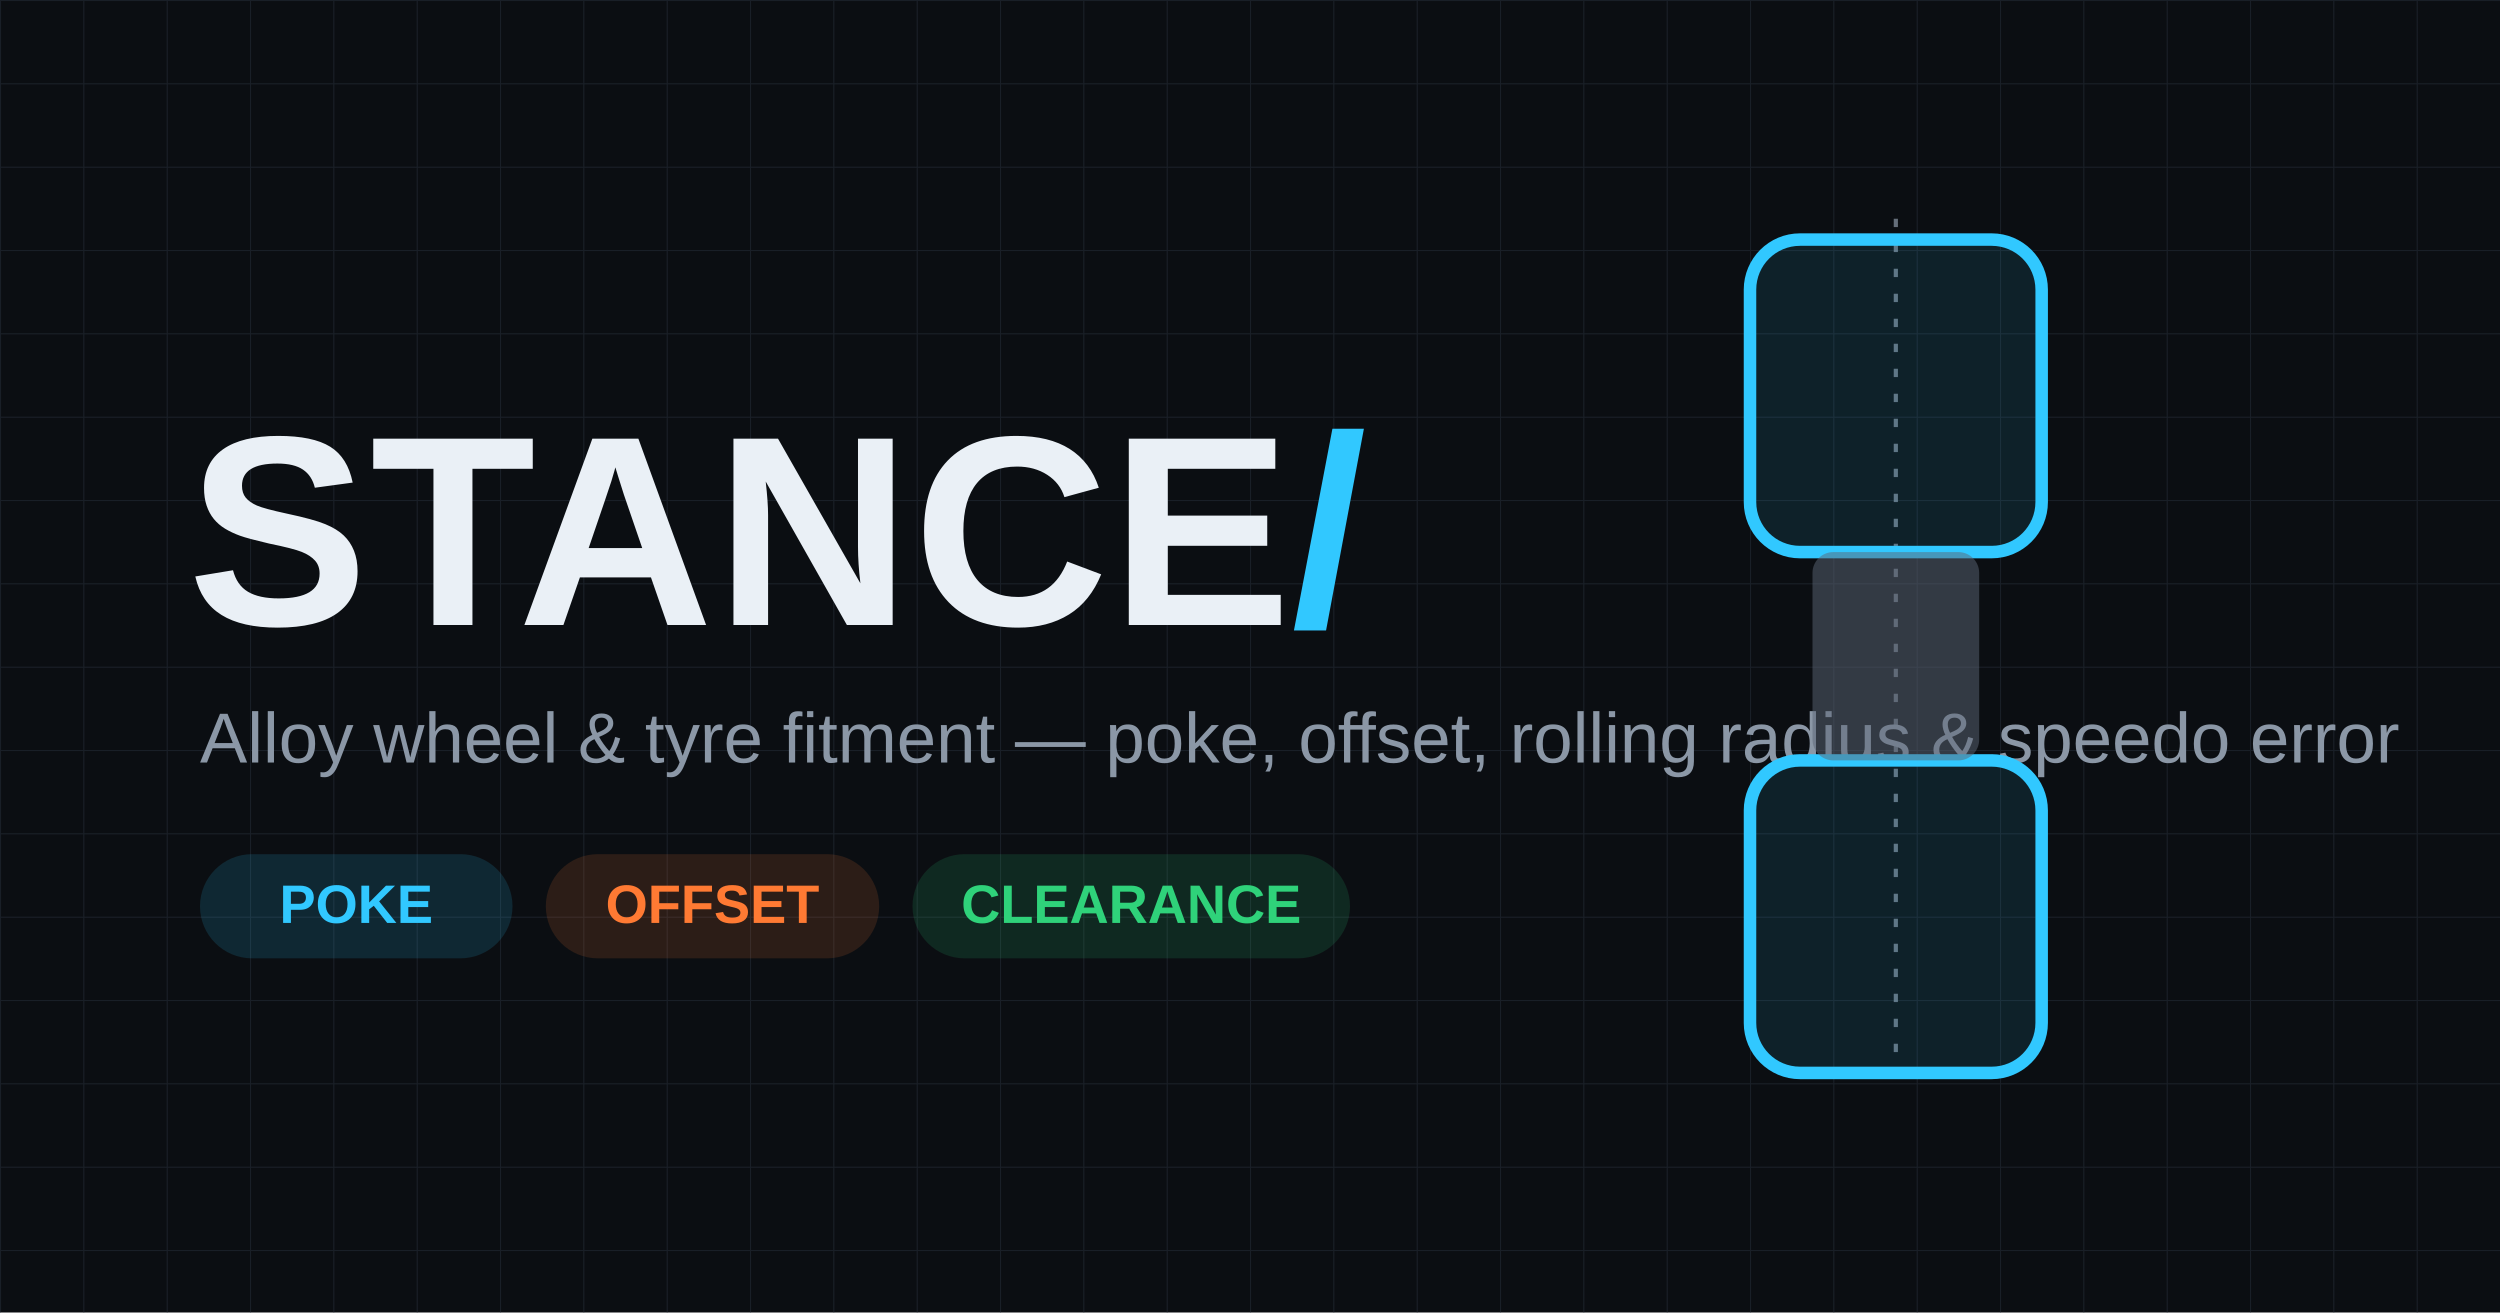
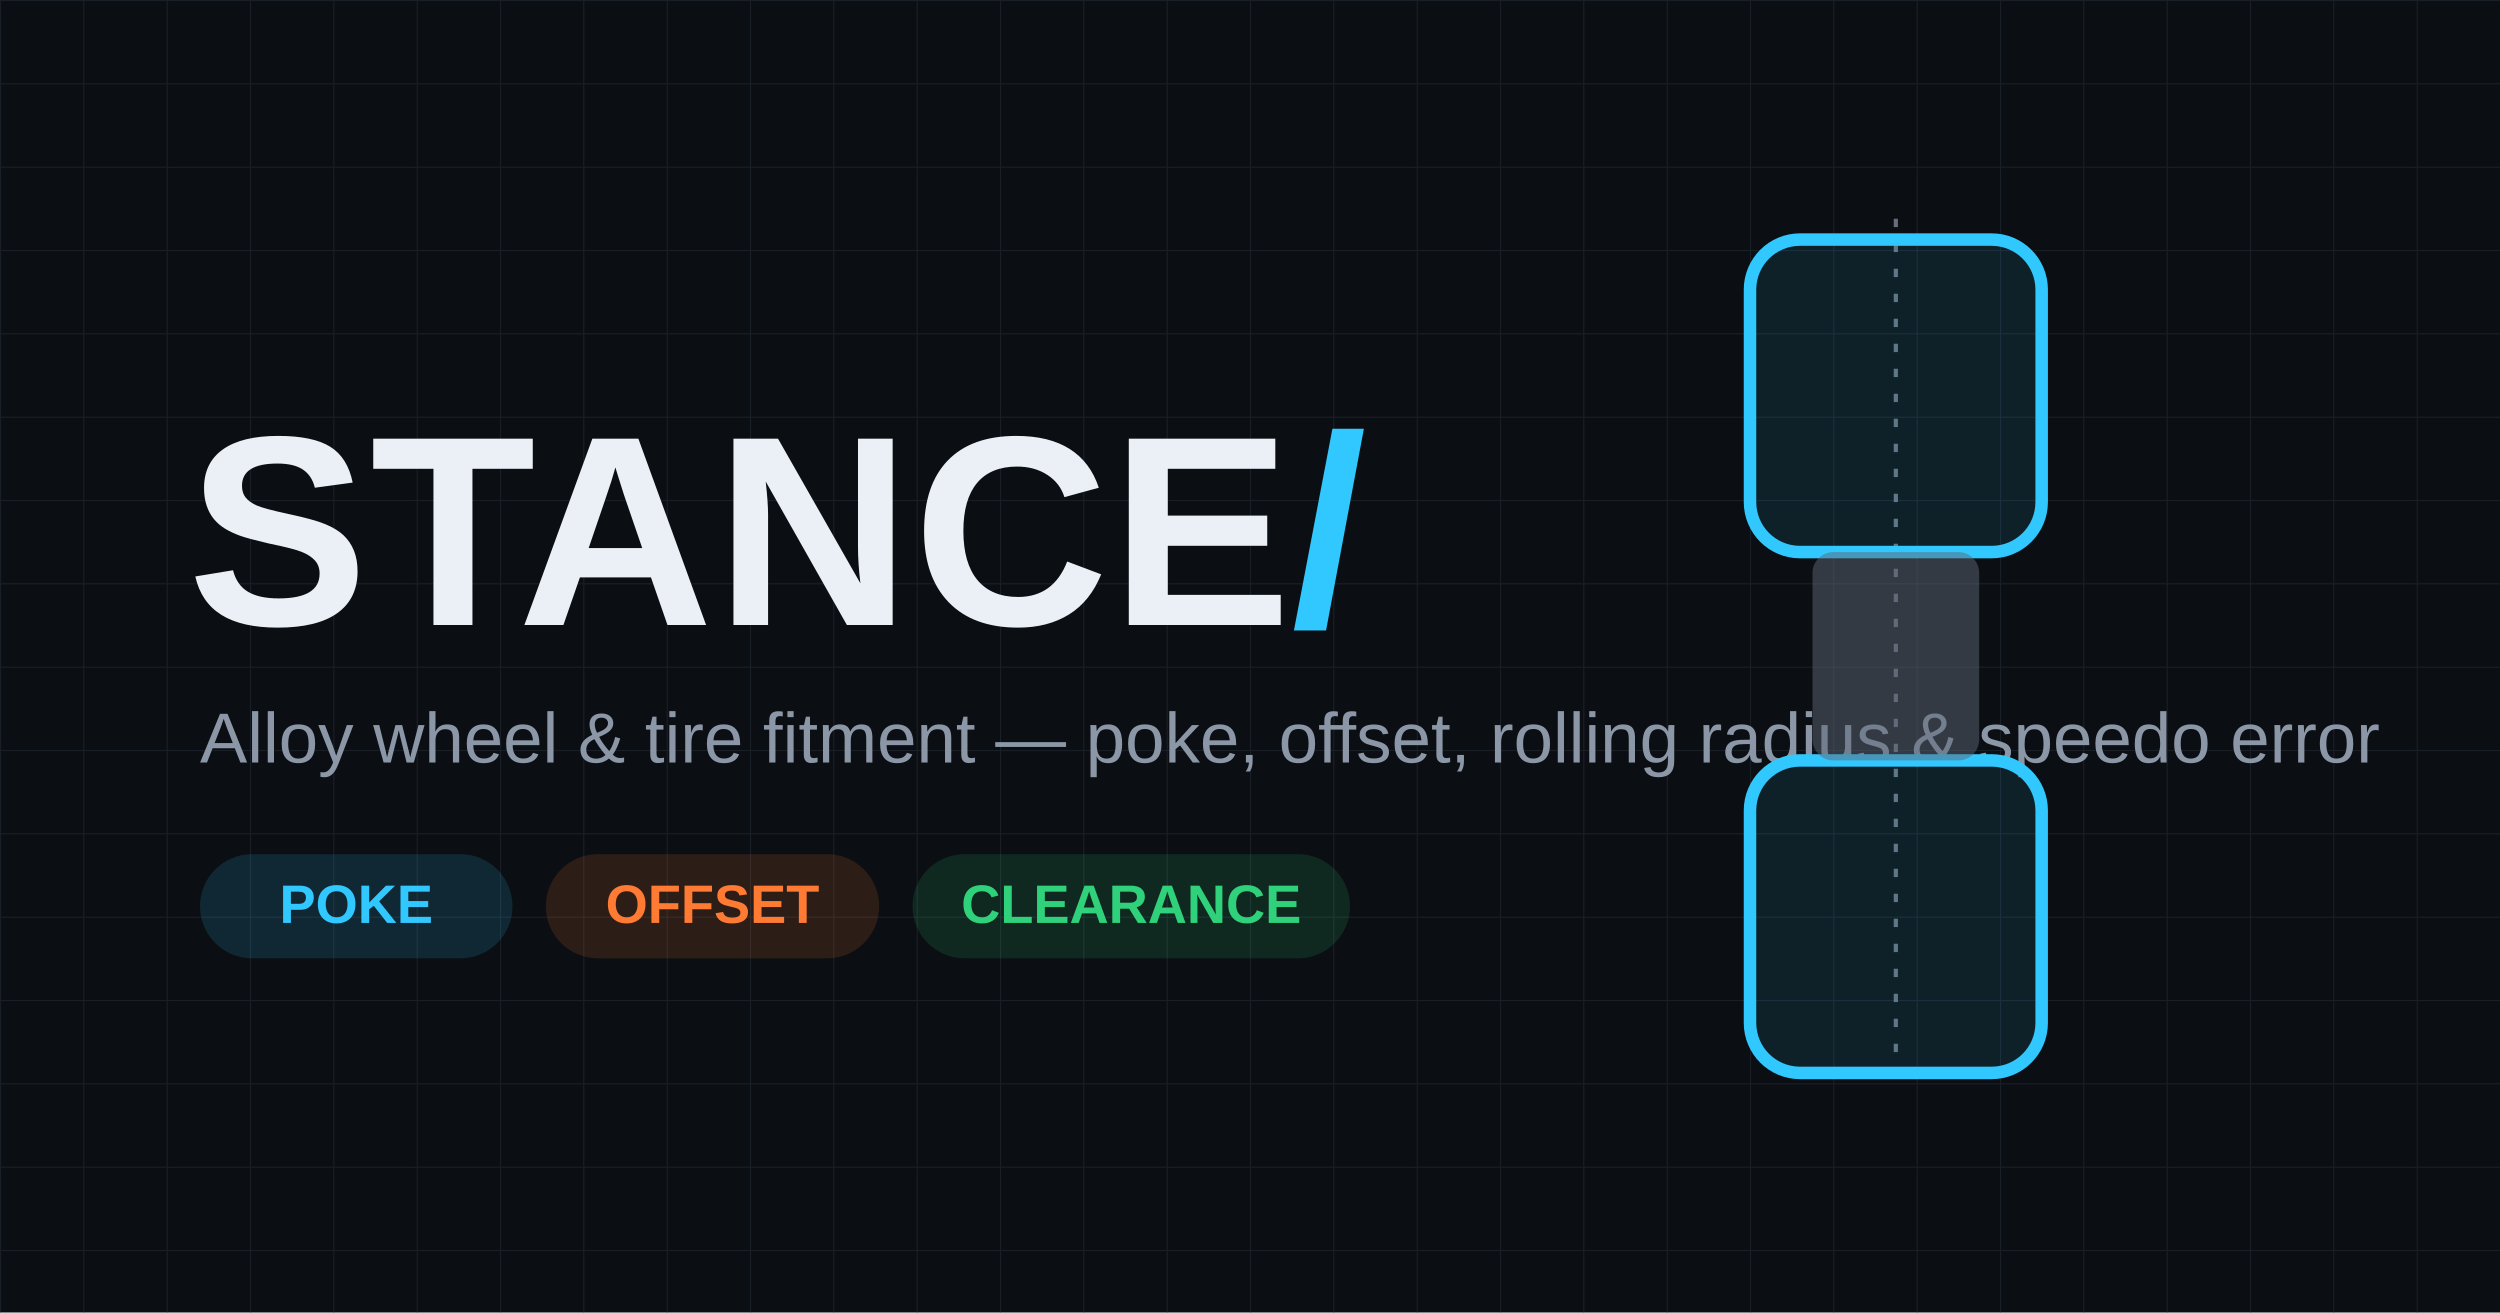
<svg xmlns="http://www.w3.org/2000/svg" viewBox="0 0 1200 630" font-family="Arial, sans-serif">
  <rect width="1200" height="630" fill="#0b0e12" />
  <defs>
    <pattern id="g" width="40" height="40" patternUnits="userSpaceOnUse">
      <path d="M40 0H0V40" fill="none" stroke="#28303b" stroke-width="1" opacity="0.5" />
    </pattern>
  </defs>
  <rect width="1200" height="630" fill="url(#g)" />
  <text x="90" y="300" font-size="130" font-weight="800" letter-spacing="1" fill="#eaf0f6">STANCE<tspan fill="#31c8ff">/</tspan>
  </text>
-   <text x="96" y="366" font-size="34" fill="#8b97a6">Alloy wheel &amp; tyre fitment — poke, offset, rolling radius &amp; speedo error</text>
+   <text x="96" y="366" font-size="34" fill="#8b97a6">Alloy wheel &amp; tire fitment — poke, offset, rolling radius &amp; speedo error</text>
  <g font-size="26" font-weight="700">
    <rect x="96" y="410" width="150" height="50" rx="25" fill="rgba(49,200,255,0.14)" />
    <text x="171" y="443" text-anchor="middle" fill="#31c8ff">POKE</text>
    <rect x="262" y="410" width="160" height="50" rx="25" fill="rgba(255,122,51,0.14)" />
    <text x="342" y="443" text-anchor="middle" fill="#ff7a33">OFFSET</text>
    <rect x="438" y="410" width="210" height="50" rx="25" fill="rgba(47,210,122,0.14)" />
    <text x="543" y="443" text-anchor="middle" fill="#2fd27a">CLEARANCE</text>
  </g>
  <g transform="translate(910,315)">
    <line x1="0" y1="-210" x2="0" y2="210" stroke="#8b97a6" stroke-width="2" stroke-dasharray="4 8" opacity="0.7" />
    <rect x="-70" y="-200" width="140" height="150" rx="24" fill="rgba(49,200,255,0.10)" stroke="#31c8ff" stroke-width="6" />
    <rect x="-70" y="50" width="140" height="150" rx="24" fill="rgba(49,200,255,0.10)" stroke="#31c8ff" stroke-width="6" />
    <rect x="-40" y="-50" width="80" height="100" rx="10" fill="#5c6675" opacity="0.5" />
  </g>
</svg>
